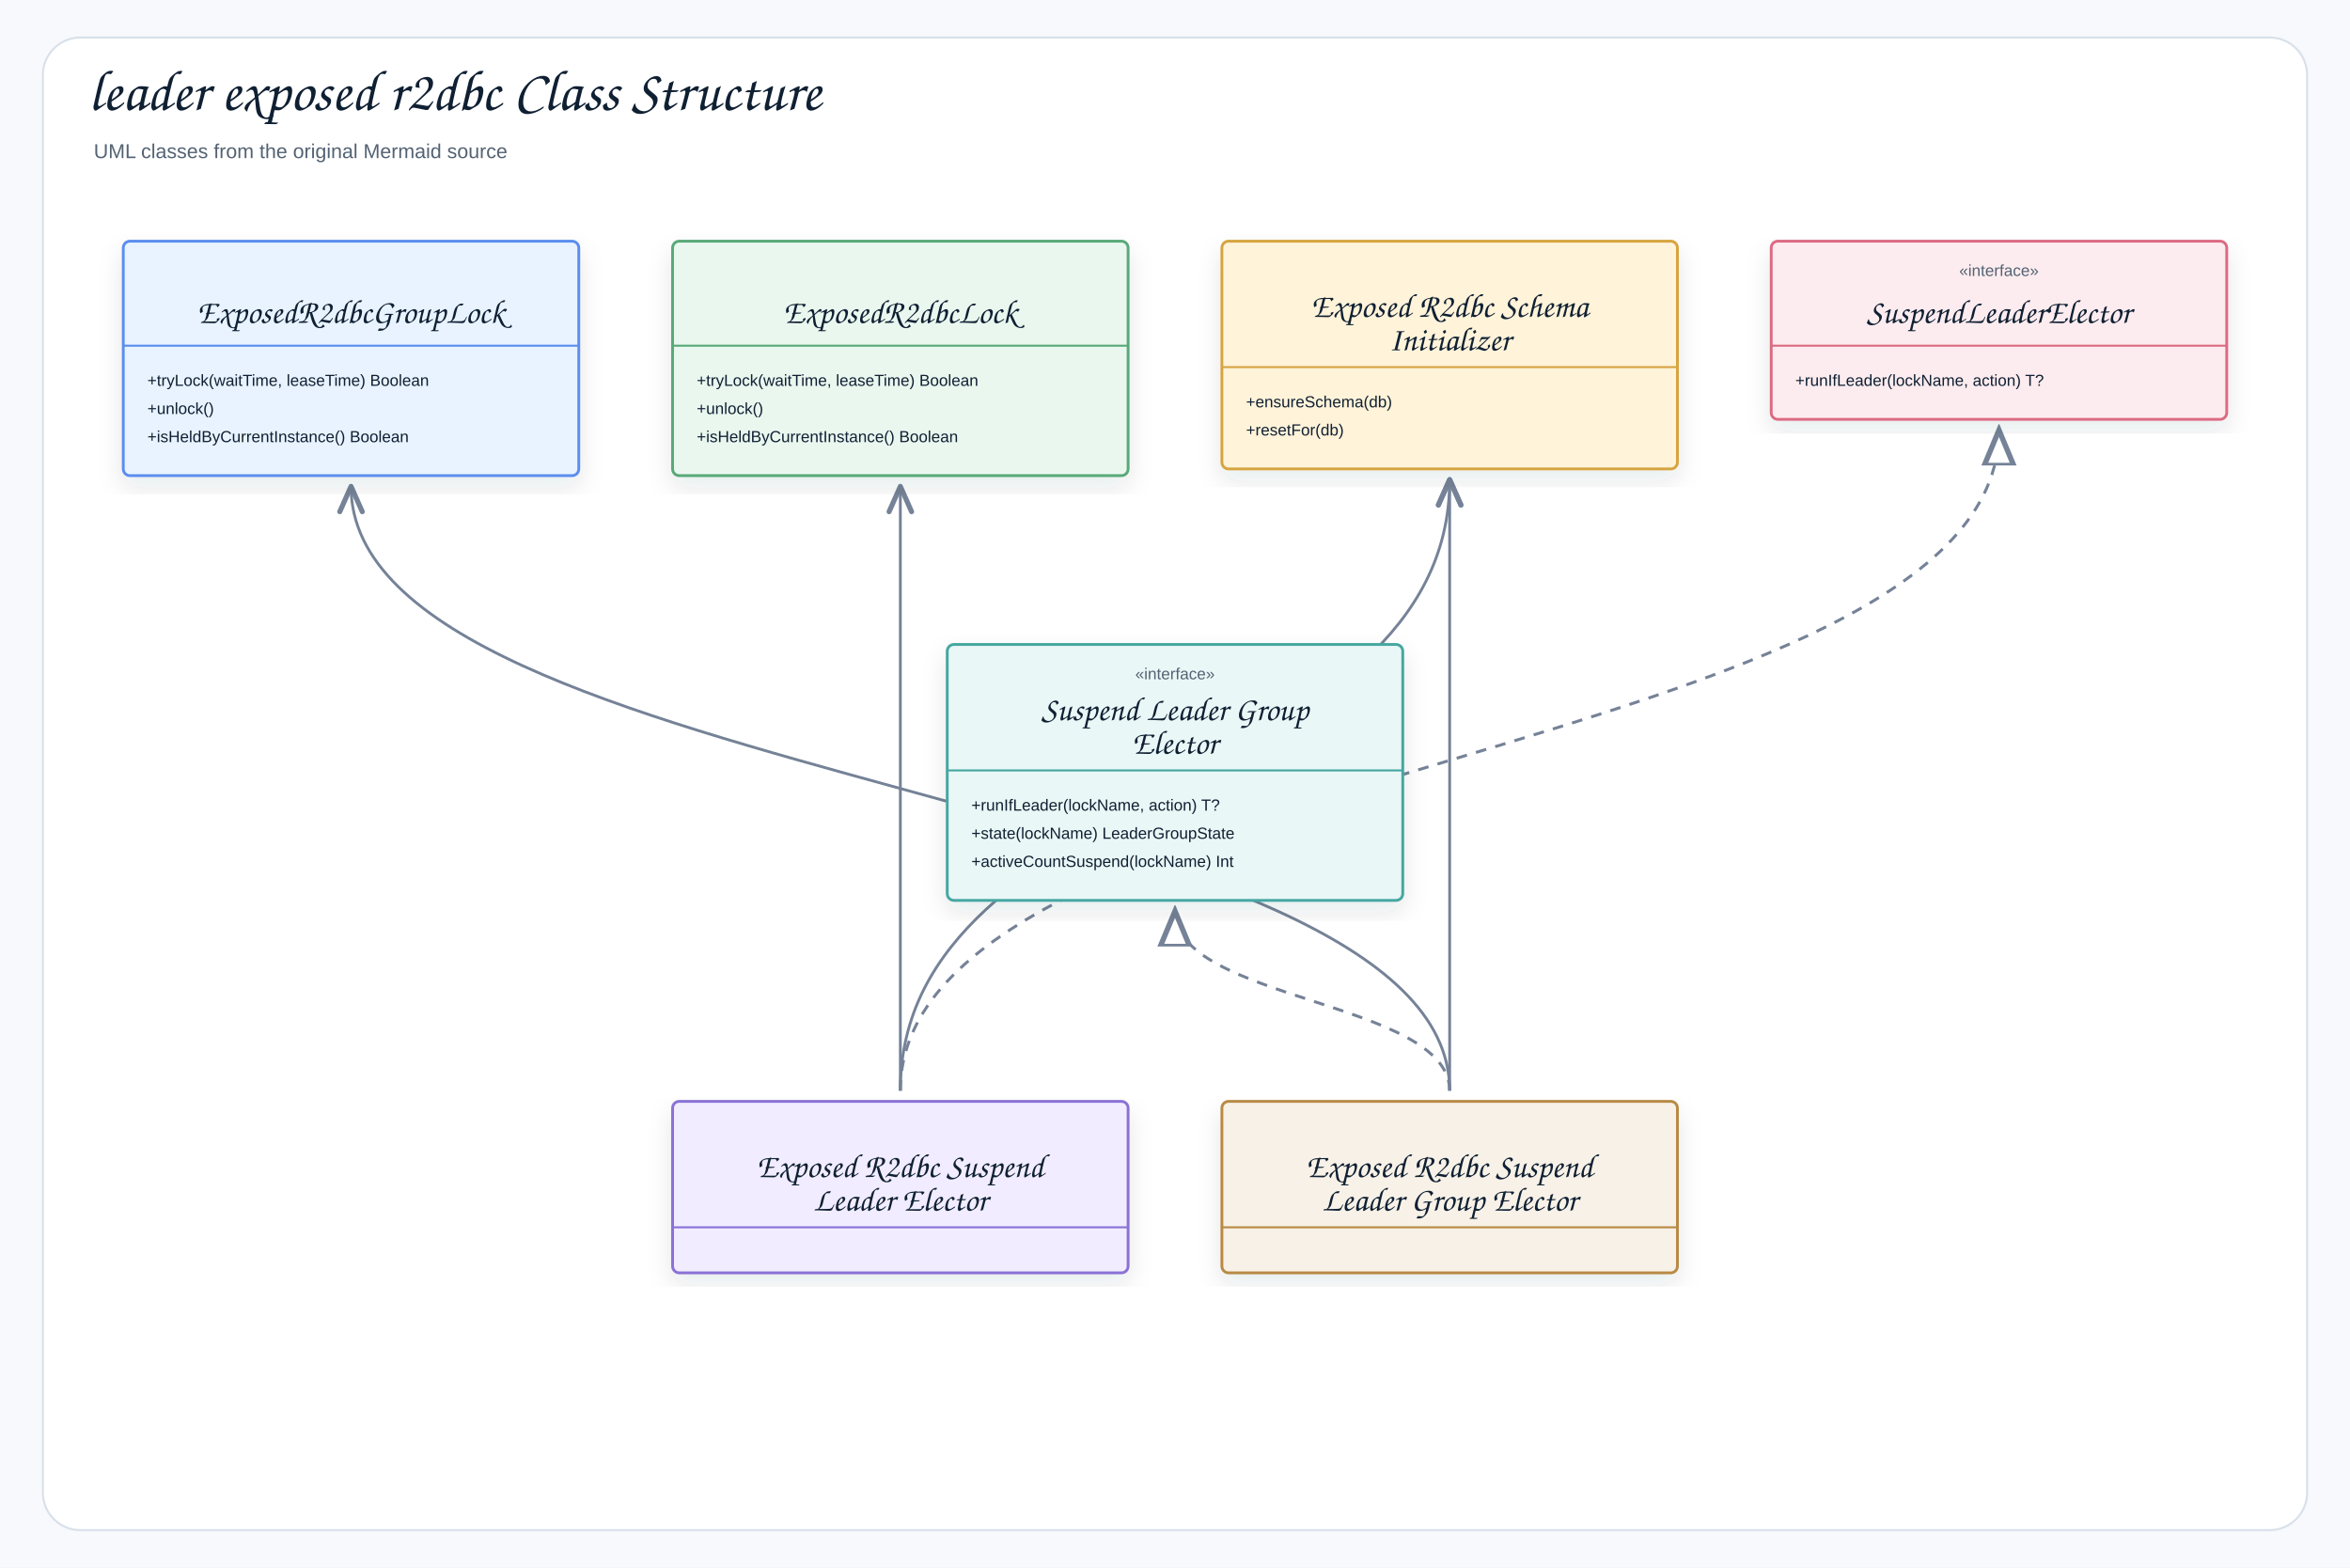
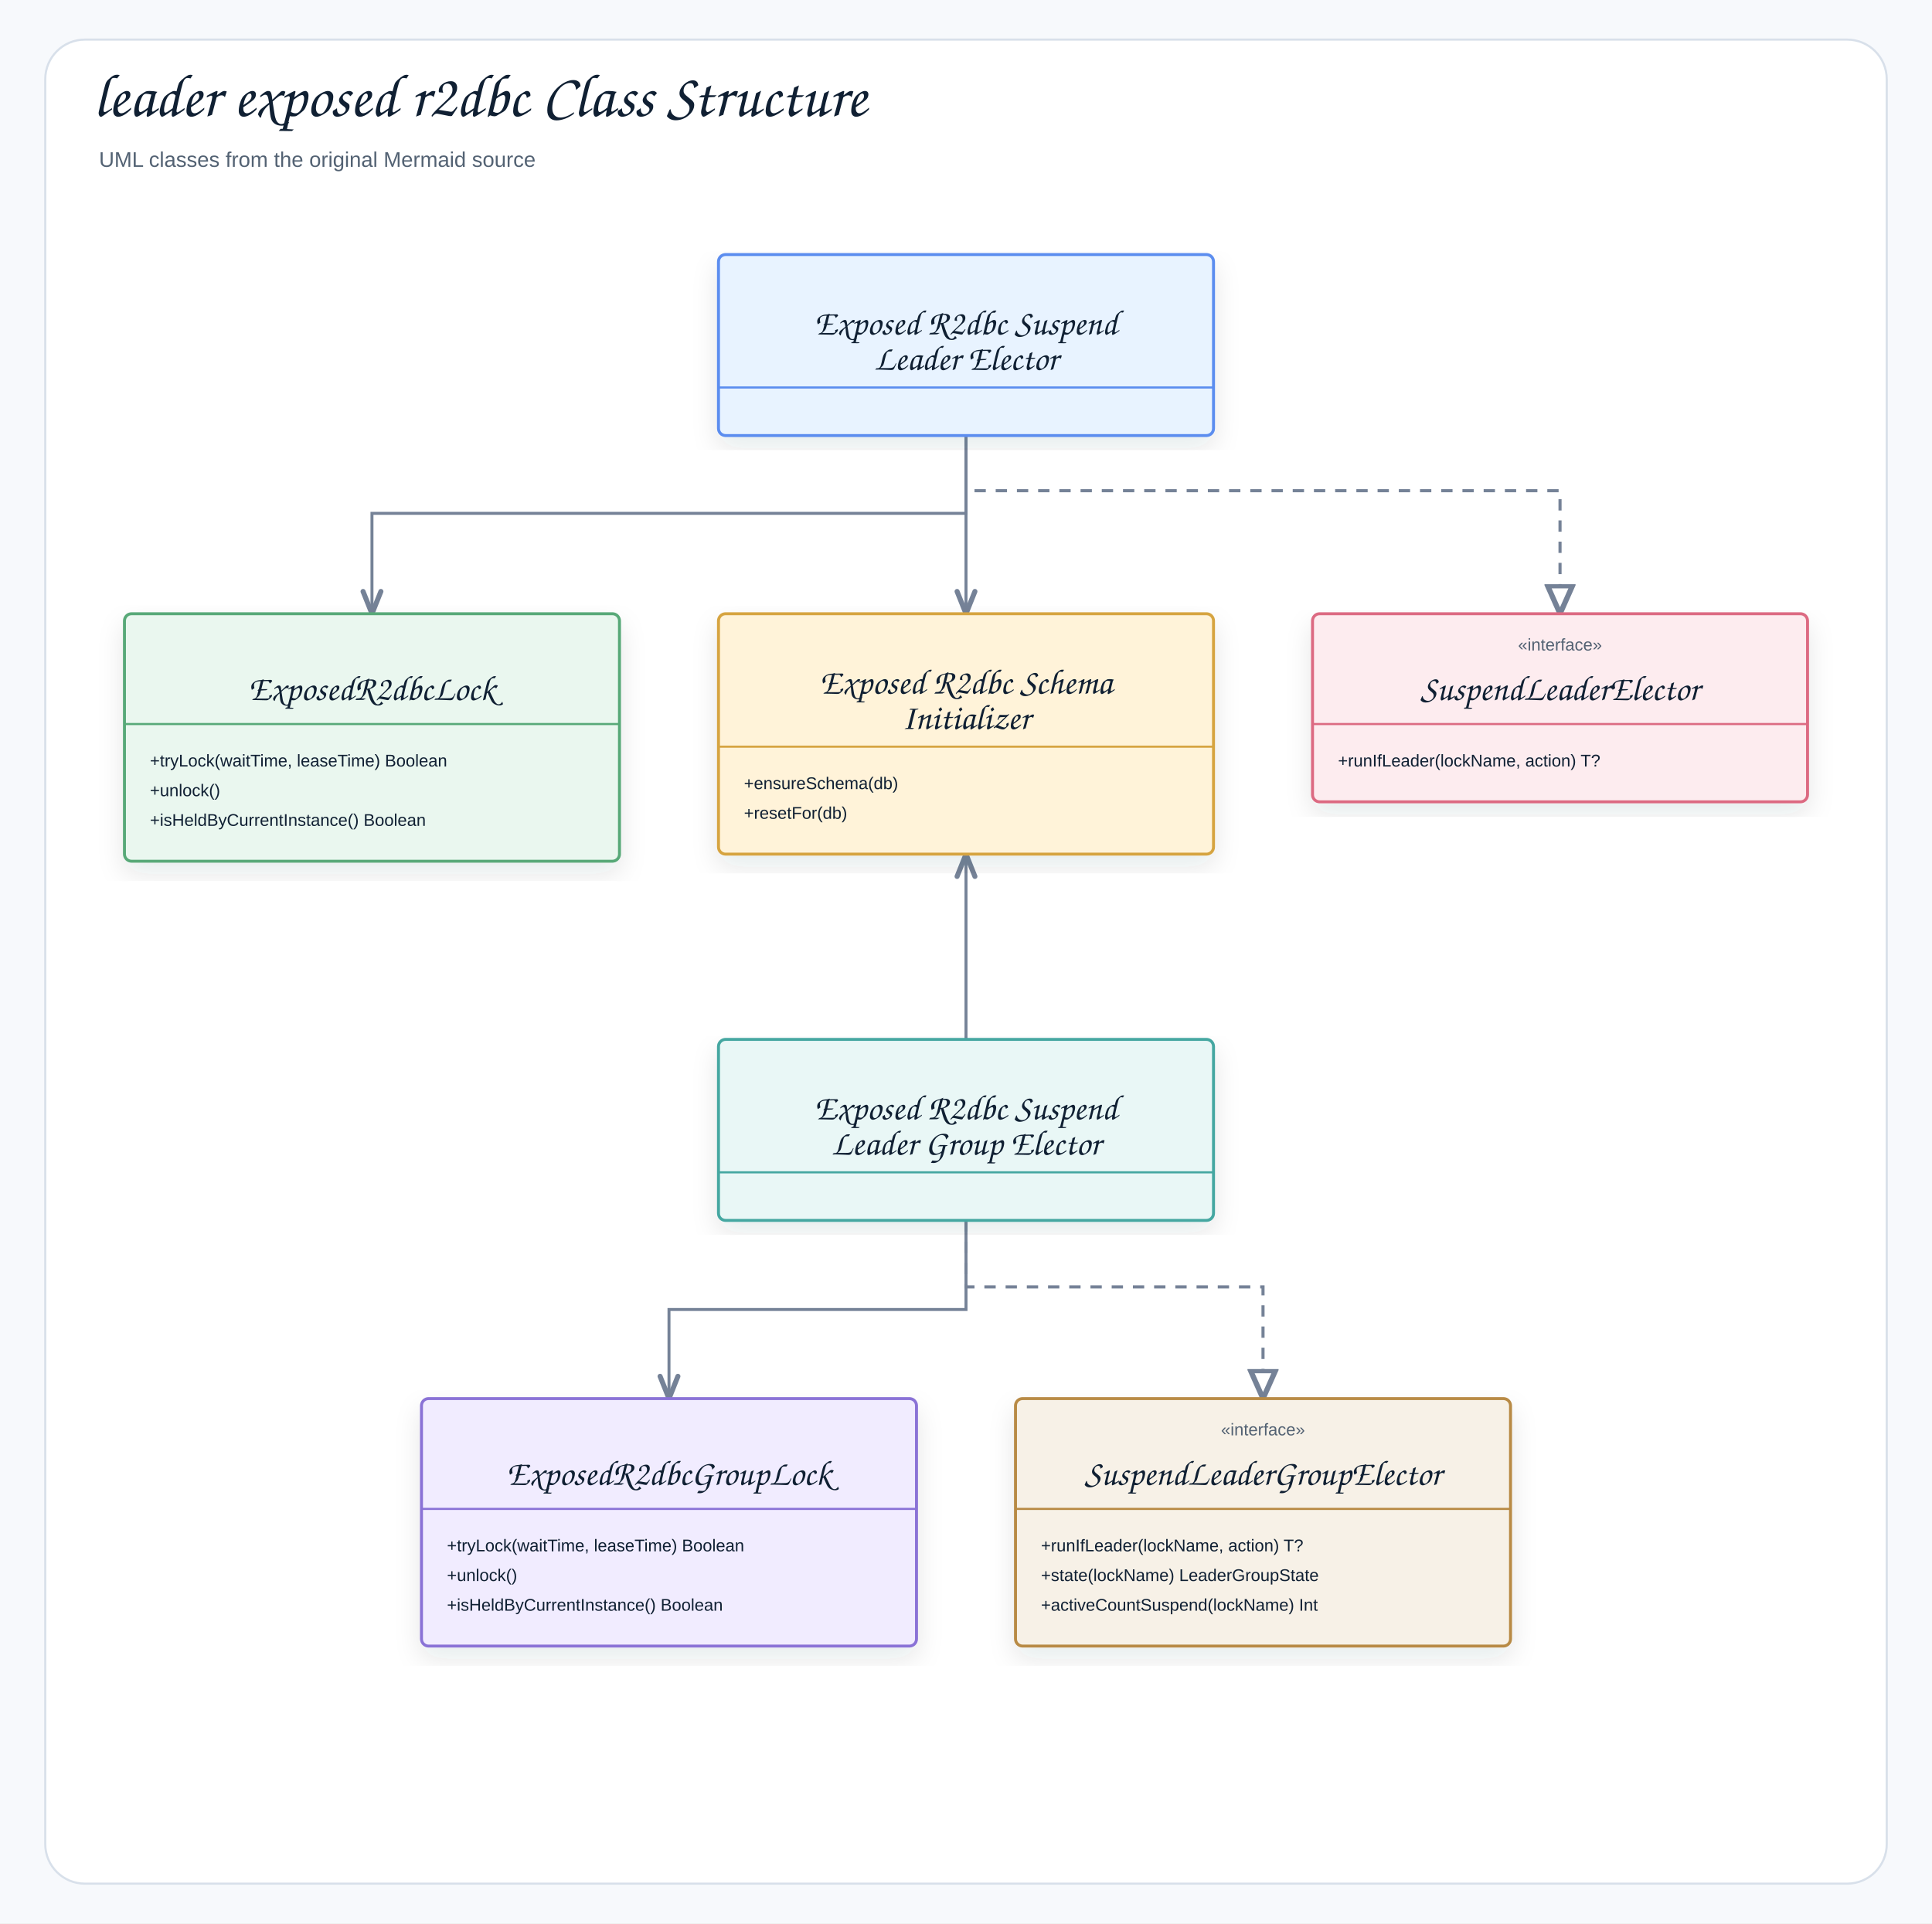
- <svg xmlns="http://www.w3.org/2000/svg" width="1754" height="1170" viewBox="0 0 1754 1170" role="img" aria-label="leader exposed r2dbc Class Structure">
+ <svg xmlns="http://www.w3.org/2000/svg" width="1366" height="1360" viewBox="0 0 1366 1360" role="img" aria-label="leader exposed r2dbc Class Structure">
  <defs>
    <filter id="shadow" x="-8%" y="-8%" width="116%" height="116%">
      <feDropShadow dx="0" dy="8" stdDeviation="9" flood-color="#1f2937" flood-opacity="0.10" />
    </filter>
-     <marker id="openArrow" markerWidth="12" markerHeight="10" refX="10" refY="5" orient="auto" markerUnits="strokeWidth">
-       <path d="M 1 1 L 10 5 L 1 9" fill="none" stroke="#758297" stroke-width="1.8" stroke-linecap="round" stroke-linejoin="round" />
+     <marker id="openArrow" markerWidth="10" markerHeight="8" refX="8.5" refY="4" orient="auto" markerUnits="strokeWidth">
+       <path d="M 1 1 L 8.5 4 L 1 7" fill="none" stroke="#758297" stroke-width="1.7" stroke-linecap="round" stroke-linejoin="round" />
    </marker>
-     <marker id="inherit" markerWidth="14" markerHeight="12" refX="12" refY="6" orient="auto" markerUnits="strokeWidth">
-       <path d="M 0 1 L 12 6 L 0 11 Z" fill="#ffffff" stroke="#758297" stroke-width="1.8" />
+     <marker id="inherit" markerWidth="11" markerHeight="10" refX="9.5" refY="5" orient="auto" markerUnits="strokeWidth">
+       <path d="M 0.5 1 L 9.5 5 L 0.5 9 Z" fill="#ffffff" stroke="#758297" stroke-width="1.7" />
    </marker>
    <style>
    .canvas{fill:#f7f9fc}.frame{fill:#fff;stroke:#d8e0ea;stroke-width:1.5}
    .title{font-family:"Architects Daughter","Comic Sans MS","Comic Sans",cursive;font-size:43px;font-weight:400;fill:#102033}
    .subtitle{font-family:"Comic Sans MS","Comic Sans","Comic Neue",Arial,sans-serif;font-size:15px;font-weight:400;fill:#536273}
    .label{font-family:"Architects Daughter","Comic Sans MS","Comic Sans",cursive;font-size:25px;font-weight:400;fill:#102033}
    .smallLabel{font-family:"Architects Daughter","Comic Sans MS","Comic Sans",cursive;font-size:21px;font-weight:400;fill:#102033}
    .mono{font-family:"Comic Sans MS","Comic Sans","Comic Neue",Arial,sans-serif;font-size:12px;font-weight:400;fill:#102033}
    .small{font-family:"Comic Sans MS","Comic Sans","Comic Neue",Arial,sans-serif;font-size:12px;font-weight:400;fill:#536273}
    .strong{font-family:"Comic Sans MS","Comic Sans","Comic Neue",Arial,sans-serif;font-size:13px;font-weight:400;fill:#102033}
    .card{stroke-width:2.1;filter:url(#shadow)}.compartment{stroke-width:1.5;fill:none}
    .line{stroke:#758297;stroke-width:2.1;fill:none;marker-end:url(#openArrow)}
    .plainLine{stroke:#758297;stroke-width:2.1;fill:none}
    .dashed{stroke:#758297;stroke-width:2.1;stroke-dasharray:7 6;fill:none;marker-end:url(#openArrow)}
    .inheritLine{stroke:#758297;stroke-width:2.2;fill:none;marker-end:url(#inherit)}
    .implLine{stroke:#758297;stroke-width:2.2;stroke-dasharray:8 7;fill:none;marker-end:url(#inherit)}
  </style>
  </defs>
-   <rect class="canvas" width="1754" height="1170" />
-   <rect class="frame" x="32" y="28" width="1690" height="1114" rx="28" />
+   <rect class="canvas" width="1366" height="1360" />
+   <rect class="frame" x="32" y="28" width="1302" height="1304" rx="28" />
  <text class="title" x="66" y="82">leader exposed r2dbc Class Structure</text>
  <text class="subtitle" x="70" y="118">UML classes from the original Mermaid source</text>
-   <path class="line" d="M1082 814 C1082 586 1082 586 1082 358" />
-   <path class="line" d="M672 814 C672 586 1082 586 1082 358" />
-   <path class="line" d="M1082 814 C1082 588.5 262 588.5 262 363" />
-   <path class="line" d="M672 814 C672 588.5 672 588.5 672 363" />
-   <path class="implLine" d="M1082 814 C1082 747 877 747 877 680" />
-   <path class="implLine" d="M672 814 C672 567.5 1492 567.5 1492 321" />
-   <g transform="translate(92,180)">
-     <rect class="card" x="0" y="0" width="340" height="175" rx="5" fill="#E8F3FF" stroke="#5B8DEF" />
-     <line class="compartment" x1="0" y1="78" x2="340" y2="78" stroke="#5B8DEF" />
-     <text class="small" x="170" y="26" text-anchor="middle" />
-     <text class="label" x="170" y="61" text-anchor="middle">ExposedR2dbcGroupLock</text>
+   <path class="line" d="M683 735 L683 604" />
+   <path class="line" d="M683 308 L683 434" />
+   <path class="line" d="M683 863 L683 926 L473 926 L473 989" />
+   <path class="line" d="M683 308 L683 363 L263 363 L263 434" />
+   <path class="implLine" d="M683 863 L683 910 L893 910 L893 989" />
+   <path class="implLine" d="M683 308 L683 347 L1103 347 L1103 434" />
+   <g transform="translate(508,180)">
+     <rect class="card" x="0" y="0" width="350" height="128" rx="5" fill="#E8F3FF" stroke="#5B8DEF" />
+     <line class="compartment" x1="0" y1="94" x2="350" y2="94" stroke="#5B8DEF" />
+     <text class="small" x="175" y="26" text-anchor="middle" />
+     <text class="label" x="175" y="56.5" text-anchor="middle">Exposed R2dbc Suspend</text>
+     <text class="label" x="175" y="81.5" text-anchor="middle">Leader Elector</text>
+   </g>
+   <g transform="translate(88,434)">
+     <rect class="card" x="0" y="0" width="350" height="175" rx="5" fill="#EAF7EF" stroke="#58A978" />
+     <line class="compartment" x1="0" y1="78" x2="350" y2="78" stroke="#58A978" />
+     <text class="small" x="175" y="26" text-anchor="middle" />
+     <text class="label" x="175" y="61" text-anchor="middle">ExposedR2dbcLock</text>
    <text class="mono" x="18" y="108">+tryLock(waitTime, leaseTime) Boolean</text>
    <text class="mono" x="18" y="129">+unlock()</text>
    <text class="mono" x="18" y="150">+isHeldByCurrentInstance() Boolean</text>
  </g>
-   <g transform="translate(502,180)">
-     <rect class="card" x="0" y="0" width="340" height="175" rx="5" fill="#EAF7EF" stroke="#58A978" />
-     <line class="compartment" x1="0" y1="78" x2="340" y2="78" stroke="#58A978" />
-     <text class="small" x="170" y="26" text-anchor="middle" />
-     <text class="label" x="170" y="61" text-anchor="middle">ExposedR2dbcLock</text>
+   <g transform="translate(508,434)">
+     <rect class="card" x="0" y="0" width="350" height="170" rx="5" fill="#FFF3D9" stroke="#D6A441" />
+     <line class="compartment" x1="0" y1="94" x2="350" y2="94" stroke="#D6A441" />
+     <text class="small" x="175" y="26" text-anchor="middle" />
+     <text class="label" x="175" y="56.5" text-anchor="middle">Exposed R2dbc Schema</text>
+     <text class="label" x="175" y="81.5" text-anchor="middle">Initializer</text>
+     <text class="mono" x="18" y="124">+ensureSchema(db)</text>
+     <text class="mono" x="18" y="145">+resetFor(db)</text>
+   </g>
+   <g transform="translate(928,434)">
+     <rect class="card" x="0" y="0" width="350" height="133" rx="5" fill="#FDECEF" stroke="#DC6B82" />
+     <line class="compartment" x1="0" y1="78" x2="350" y2="78" stroke="#DC6B82" />
+     <text class="small" x="175" y="26" text-anchor="middle">«interface»</text>
+     <text class="label" x="175" y="61" text-anchor="middle">SuspendLeaderElector</text>
+     <text class="mono" x="18" y="108">+runIfLeader(lockName, action) T?</text>
+   </g>
+   <g transform="translate(508,735)">
+     <rect class="card" x="0" y="0" width="350" height="128" rx="5" fill="#E9F7F6" stroke="#45A7A1" />
+     <line class="compartment" x1="0" y1="94" x2="350" y2="94" stroke="#45A7A1" />
+     <text class="small" x="175" y="26" text-anchor="middle" />
+     <text class="label" x="175" y="56.5" text-anchor="middle">Exposed R2dbc Suspend</text>
+     <text class="label" x="175" y="81.5" text-anchor="middle">Leader Group Elector</text>
+   </g>
+   <g transform="translate(298,989)">
+     <rect class="card" x="0" y="0" width="350" height="175" rx="5" fill="#F1ECFF" stroke="#8A72D6" />
+     <line class="compartment" x1="0" y1="78" x2="350" y2="78" stroke="#8A72D6" />
+     <text class="small" x="175" y="26" text-anchor="middle" />
+     <text class="label" x="175" y="61" text-anchor="middle">ExposedR2dbcGroupLock</text>
    <text class="mono" x="18" y="108">+tryLock(waitTime, leaseTime) Boolean</text>
    <text class="mono" x="18" y="129">+unlock()</text>
    <text class="mono" x="18" y="150">+isHeldByCurrentInstance() Boolean</text>
  </g>
-   <g transform="translate(912,180)">
-     <rect class="card" x="0" y="0" width="340" height="170" rx="5" fill="#FFF3D9" stroke="#D6A441" />
-     <line class="compartment" x1="0" y1="94" x2="340" y2="94" stroke="#D6A441" />
-     <text class="small" x="170" y="26" text-anchor="middle" />
-     <text class="label" x="170" y="56.5" text-anchor="middle">Exposed R2dbc Schema</text>
-     <text class="label" x="170" y="81.5" text-anchor="middle">Initializer</text>
-     <text class="mono" x="18" y="124">+ensureSchema(db)</text>
-     <text class="mono" x="18" y="145">+resetFor(db)</text>
-   </g>
-   <g transform="translate(1322,180)">
-     <rect class="card" x="0" y="0" width="340" height="133" rx="5" fill="#FDECEF" stroke="#DC6B82" />
-     <line class="compartment" x1="0" y1="78" x2="340" y2="78" stroke="#DC6B82" />
-     <text class="small" x="170" y="26" text-anchor="middle">«interface»</text>
-     <text class="label" x="170" y="61" text-anchor="middle">SuspendLeaderElector</text>
+   <g transform="translate(718,989)">
+     <rect class="card" x="0" y="0" width="350" height="175" rx="5" fill="#F7F1E7" stroke="#B88A44" />
+     <line class="compartment" x1="0" y1="78" x2="350" y2="78" stroke="#B88A44" />
+     <text class="small" x="175" y="26" text-anchor="middle">«interface»</text>
+     <text class="label" x="175" y="61" text-anchor="middle">SuspendLeaderGroupElector</text>
    <text class="mono" x="18" y="108">+runIfLeader(lockName, action) T?</text>
-   </g>
-   <g transform="translate(707,481)">
-     <rect class="card" x="0" y="0" width="340" height="191" rx="5" fill="#E9F7F6" stroke="#45A7A1" />
-     <line class="compartment" x1="0" y1="94" x2="340" y2="94" stroke="#45A7A1" />
-     <text class="small" x="170" y="26" text-anchor="middle">«interface»</text>
-     <text class="label" x="170" y="56.5" text-anchor="middle">Suspend Leader Group</text>
-     <text class="label" x="170" y="81.5" text-anchor="middle">Elector</text>
-     <text class="mono" x="18" y="124">+runIfLeader(lockName, action) T?</text>
-     <text class="mono" x="18" y="145">+state(lockName) LeaderGroupState</text>
-     <text class="mono" x="18" y="166">+activeCountSuspend(lockName) Int</text>
-   </g>
-   <g transform="translate(502,822)">
-     <rect class="card" x="0" y="0" width="340" height="128" rx="5" fill="#F1ECFF" stroke="#8A72D6" />
-     <line class="compartment" x1="0" y1="94" x2="340" y2="94" stroke="#8A72D6" />
-     <text class="small" x="170" y="26" text-anchor="middle" />
-     <text class="label" x="170" y="56.5" text-anchor="middle">Exposed R2dbc Suspend</text>
-     <text class="label" x="170" y="81.5" text-anchor="middle">Leader Elector</text>
-   </g>
-   <g transform="translate(912,822)">
-     <rect class="card" x="0" y="0" width="340" height="128" rx="5" fill="#F7F1E7" stroke="#B88A44" />
-     <line class="compartment" x1="0" y1="94" x2="340" y2="94" stroke="#B88A44" />
-     <text class="small" x="170" y="26" text-anchor="middle" />
-     <text class="label" x="170" y="56.5" text-anchor="middle">Exposed R2dbc Suspend</text>
-     <text class="label" x="170" y="81.5" text-anchor="middle">Leader Group Elector</text>
+     <text class="mono" x="18" y="129">+state(lockName) LeaderGroupState</text>
+     <text class="mono" x="18" y="150">+activeCountSuspend(lockName) Int</text>
  </g>
</svg>
